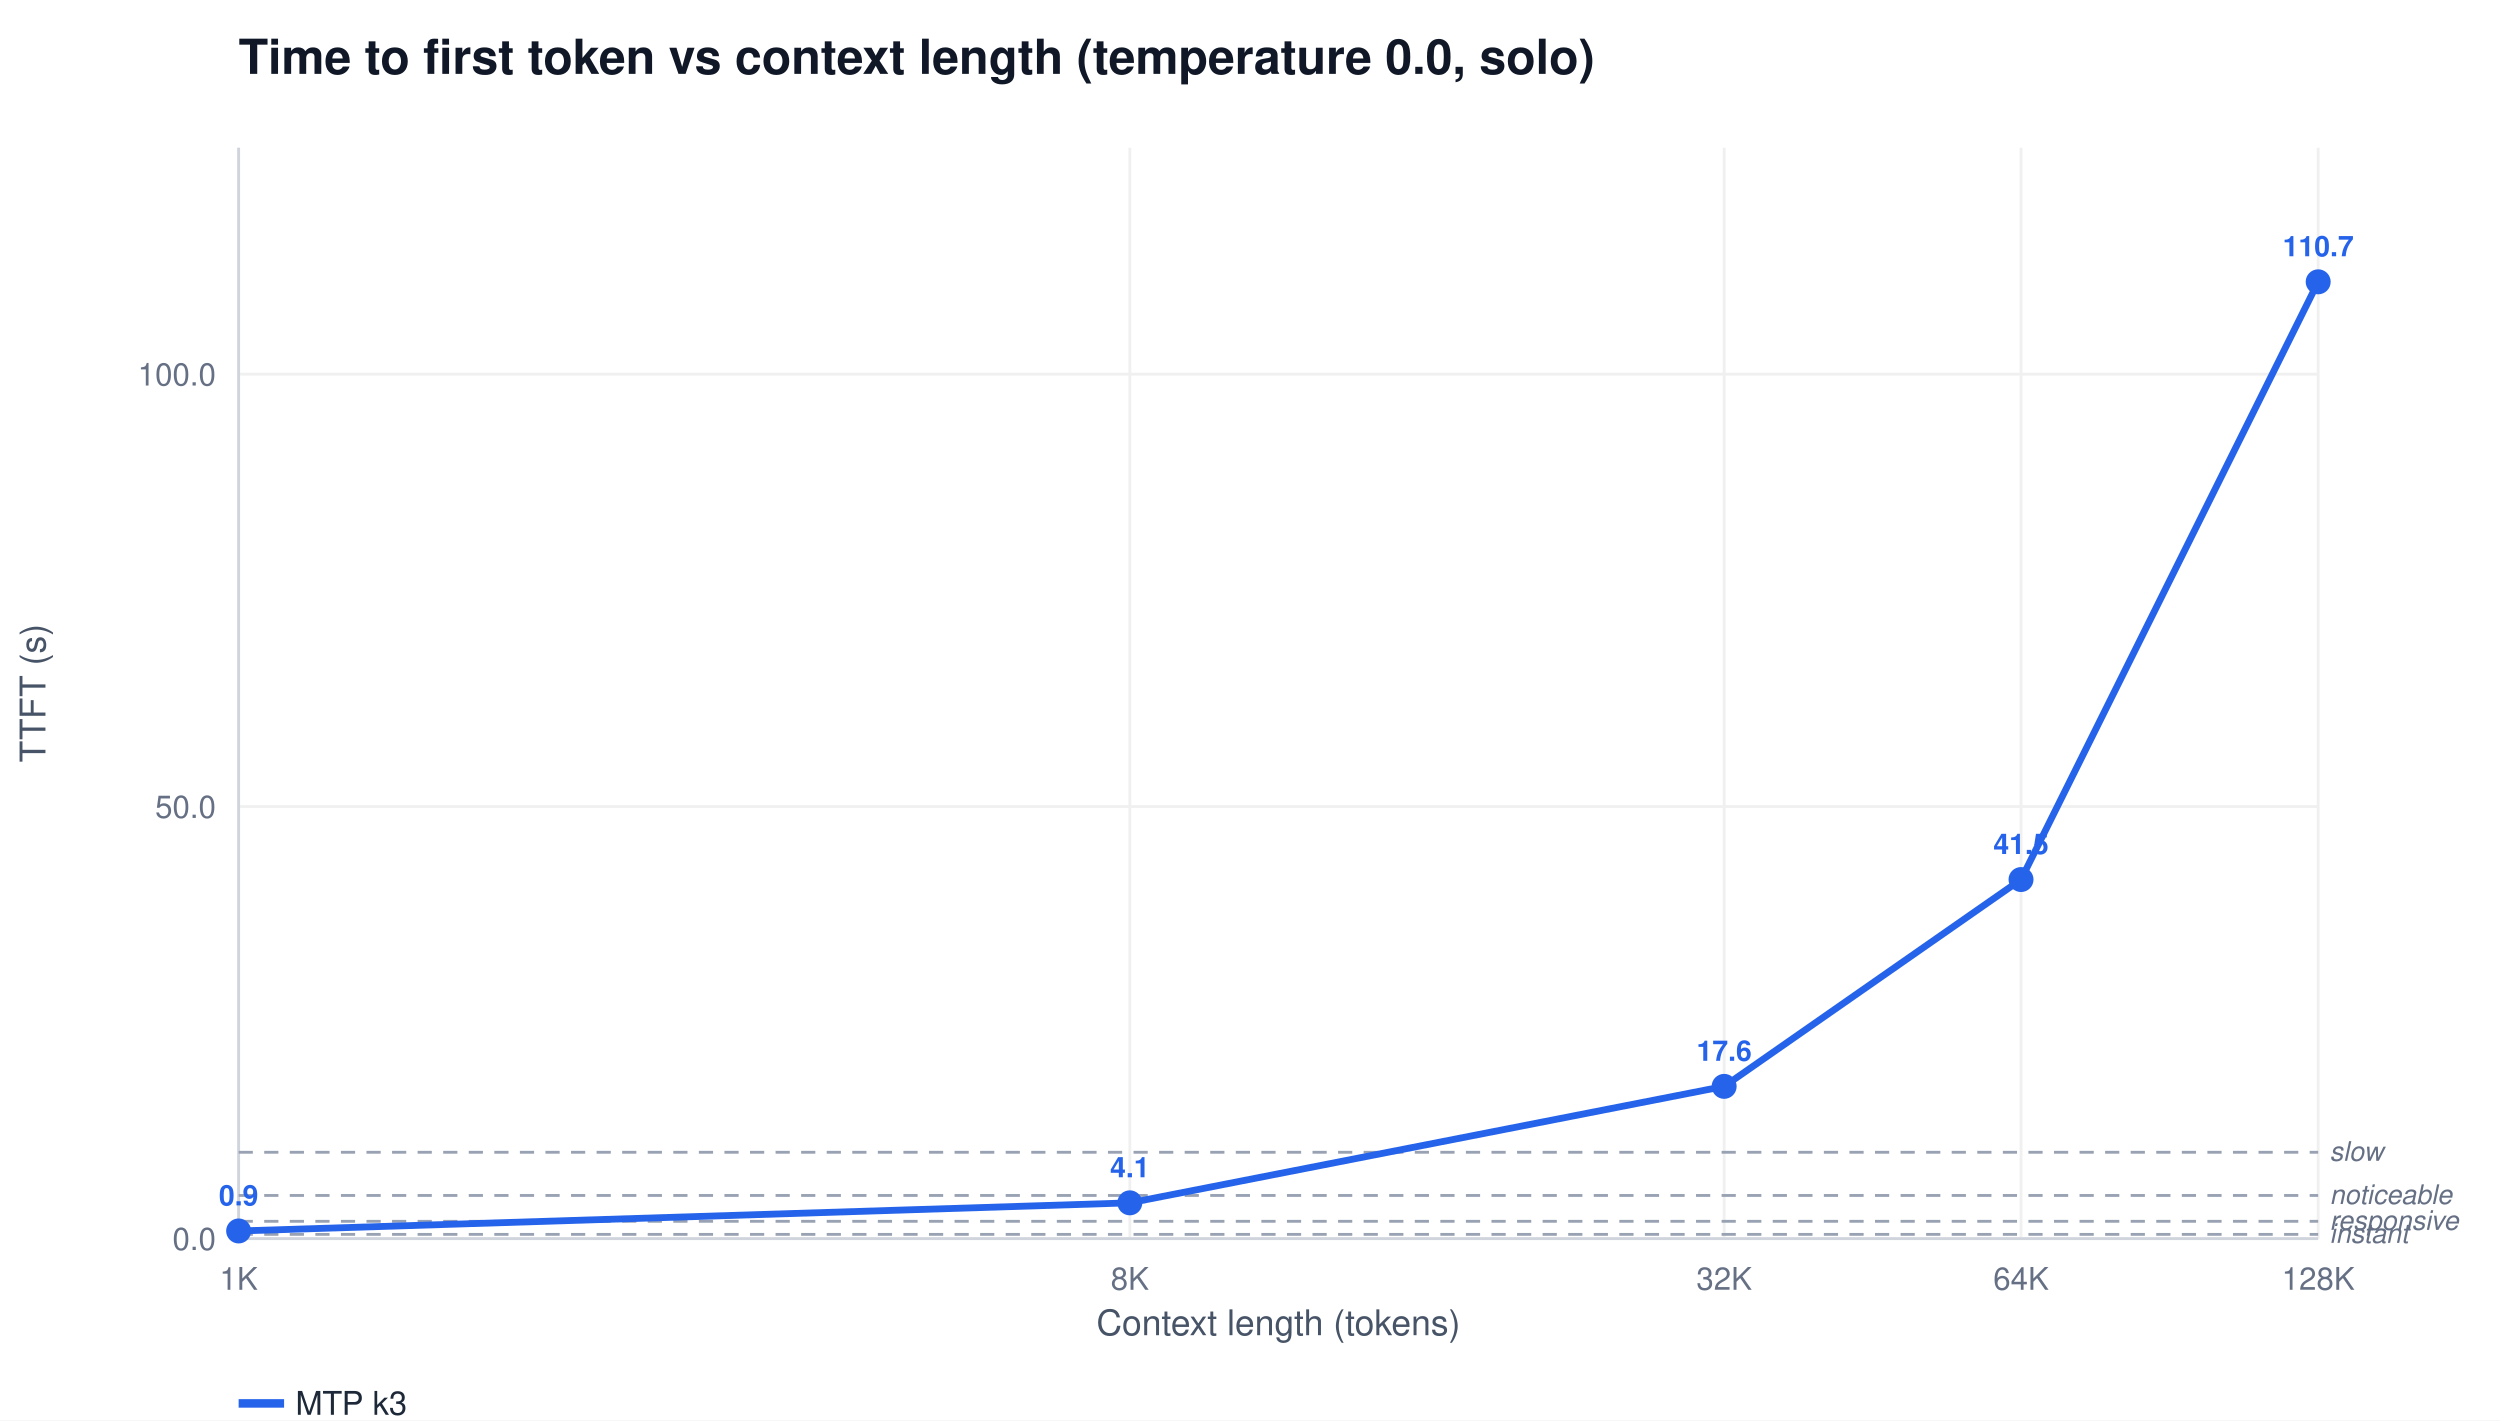
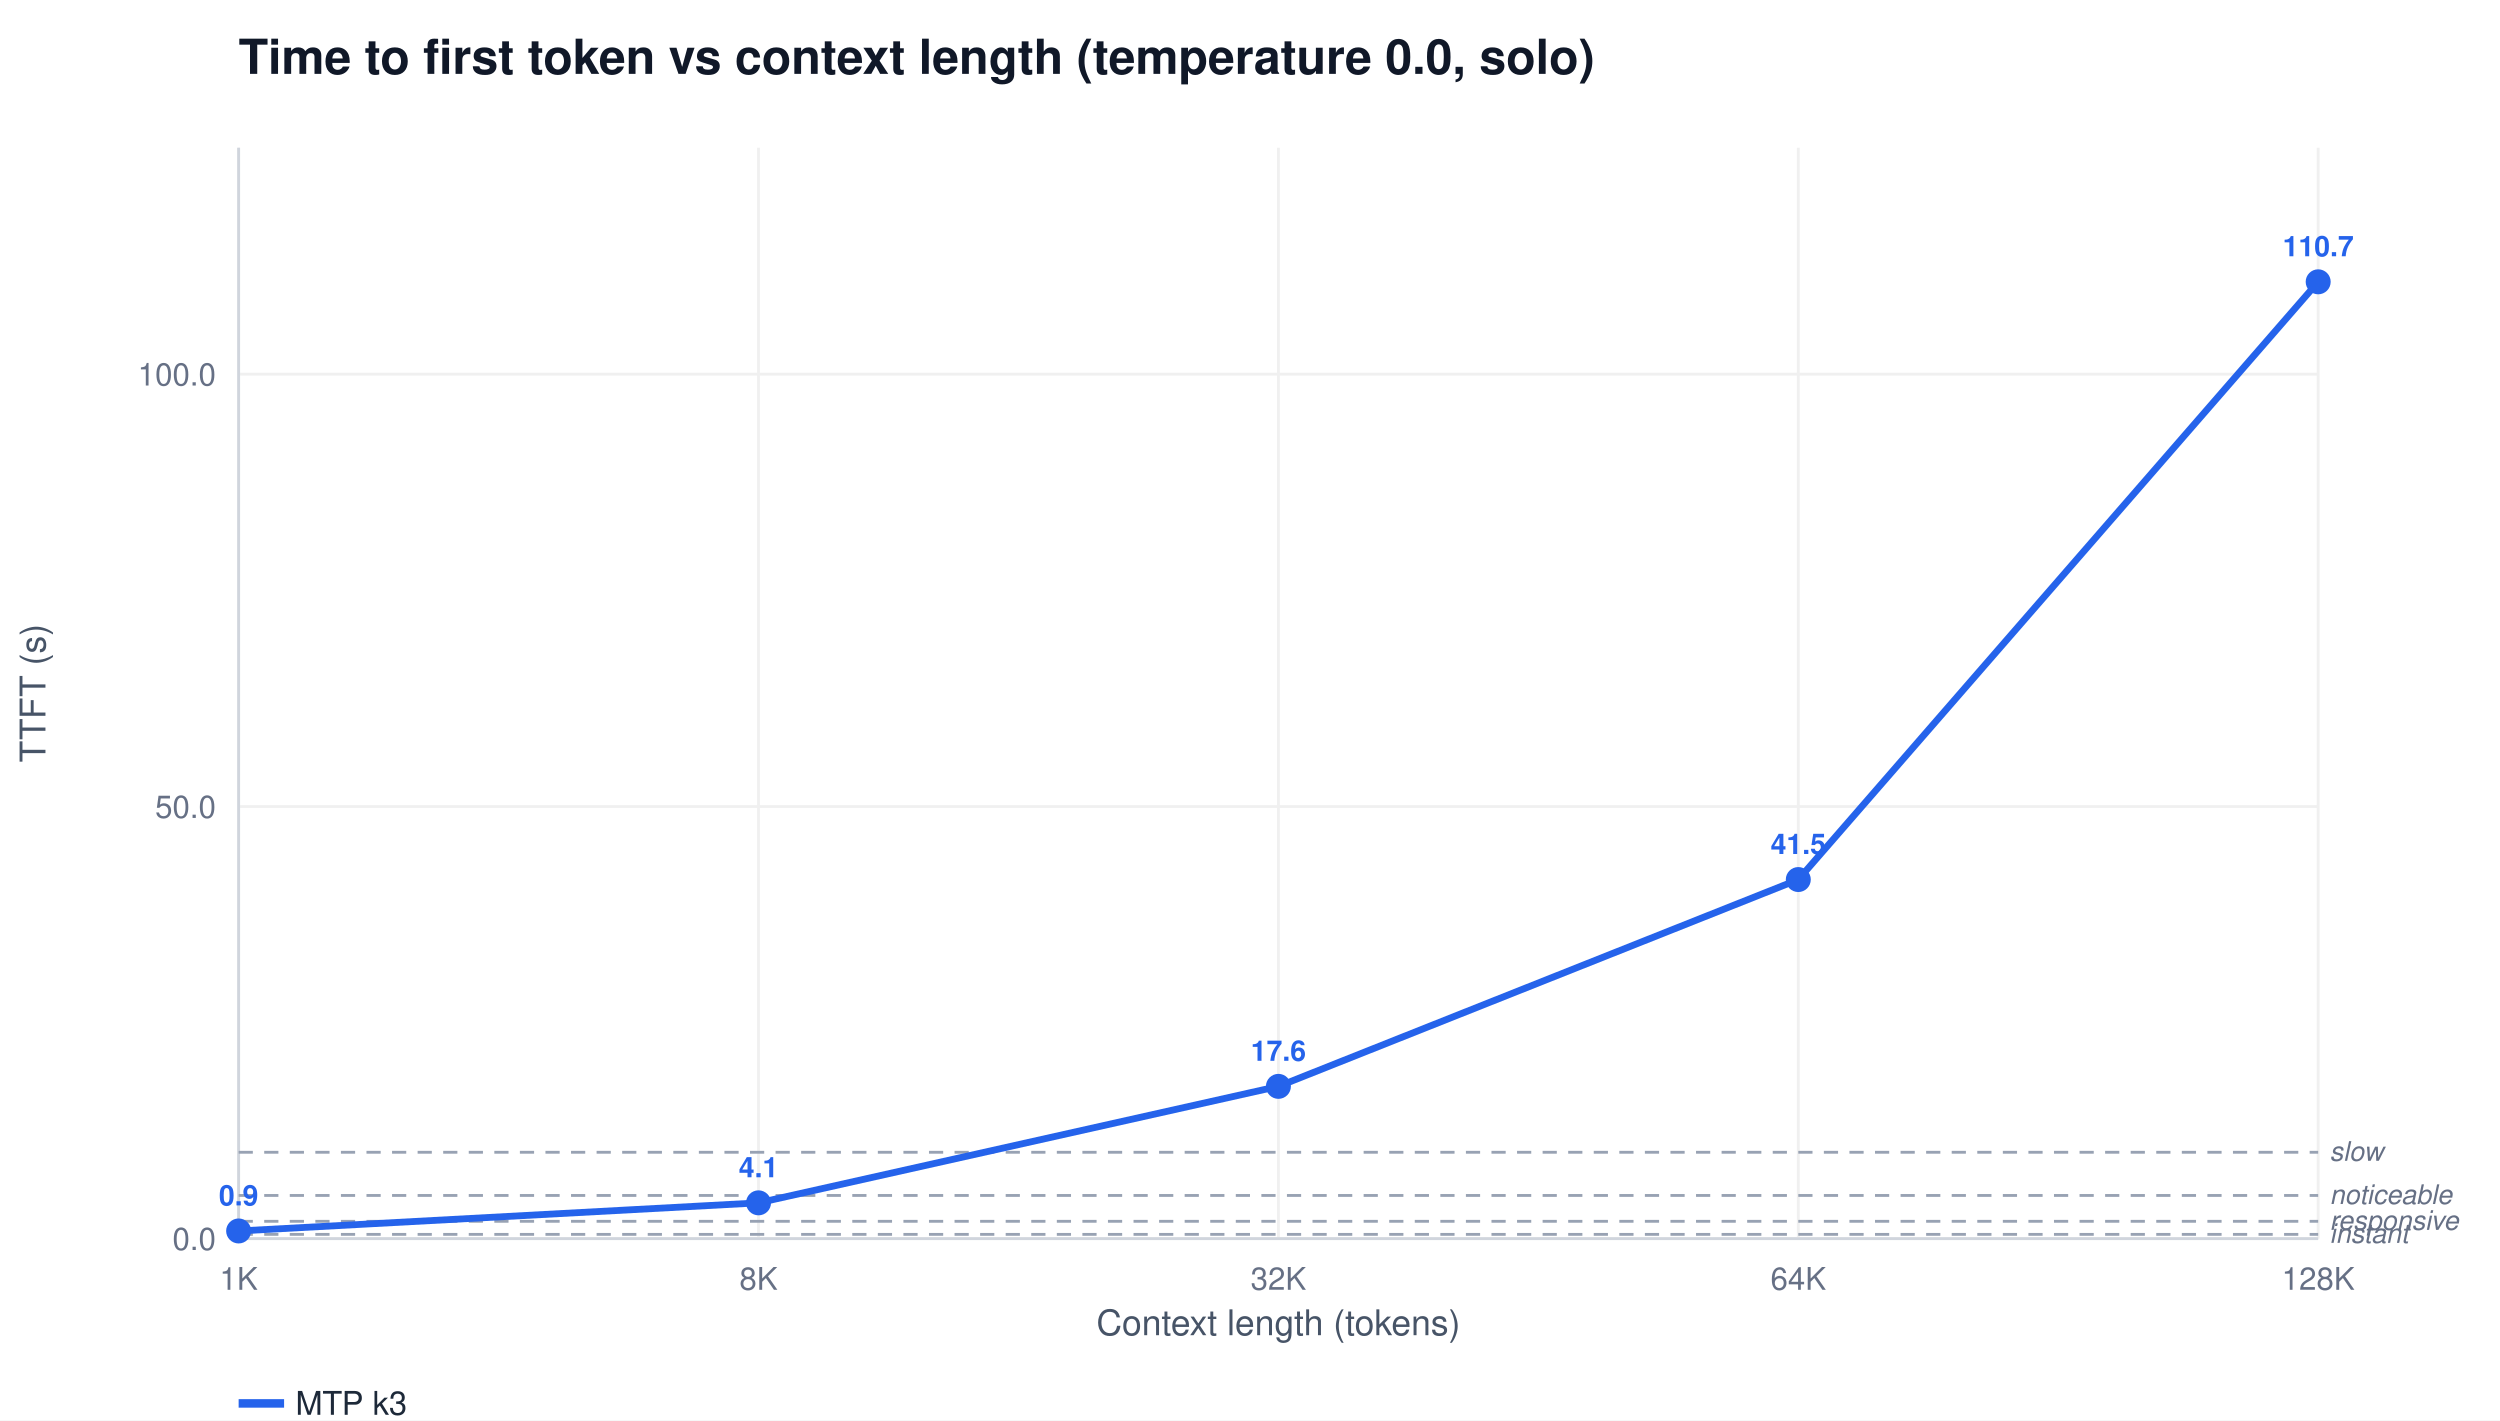
<svg xmlns="http://www.w3.org/2000/svg" width="880" height="500" viewBox="0 0 880 500" font-family="Segoe UI, Helvetica, Arial, sans-serif">
  <rect width="880" height="500" fill="#ffffff" />
  <text x="84" y="26" font-size="17" font-weight="600" fill="#101828">Time to first token vs context length (temperature 0.0, solo)</text>
  <line x1="84" y1="436.0" x2="816" y2="436.0" stroke="#f0f0f0" stroke-width="1" />
  <text x="76" y="440.0" font-size="11" fill="#667085" text-anchor="end">0.0</text>
  <line x1="84" y1="283.9" x2="816" y2="283.9" stroke="#f0f0f0" stroke-width="1" />
  <text x="76" y="287.9" font-size="11" fill="#667085" text-anchor="end">50.0</text>
  <line x1="84" y1="131.7" x2="816" y2="131.7" stroke="#f0f0f0" stroke-width="1" />
  <text x="76" y="135.7" font-size="11" fill="#667085" text-anchor="end">100.0</text>
  <line x1="84.0" y1="52" x2="84.0" y2="436" stroke="#f0f0f0" stroke-width="1" />
  <text x="84.0" y="454" font-size="11" fill="#667085" text-anchor="middle">1K</text>
-   <line x1="397.7" y1="52" x2="397.7" y2="436" stroke="#f0f0f0" stroke-width="1" />
-   <text x="397.7" y="454" font-size="11" fill="#667085" text-anchor="middle">8K</text>
-   <line x1="606.9" y1="52" x2="606.9" y2="436" stroke="#f0f0f0" stroke-width="1" />
-   <text x="606.9" y="454" font-size="11" fill="#667085" text-anchor="middle">32K</text>
-   <line x1="711.4" y1="52" x2="711.4" y2="436" stroke="#f0f0f0" stroke-width="1" />
-   <text x="711.4" y="454" font-size="11" fill="#667085" text-anchor="middle">64K</text>
+   <line x1="267.0" y1="52" x2="267.0" y2="436" stroke="#f0f0f0" stroke-width="1" />
+   <text x="267.0" y="454" font-size="11" fill="#667085" text-anchor="middle">8K</text>
+   <line x1="450.0" y1="52" x2="450.0" y2="436" stroke="#f0f0f0" stroke-width="1" />
+   <text x="450.0" y="454" font-size="11" fill="#667085" text-anchor="middle">32K</text>
+   <line x1="633.0" y1="52" x2="633.0" y2="436" stroke="#f0f0f0" stroke-width="1" />
+   <text x="633.0" y="454" font-size="11" fill="#667085" text-anchor="middle">64K</text>
  <line x1="816.0" y1="52" x2="816.0" y2="436" stroke="#f0f0f0" stroke-width="1" />
  <text x="816.0" y="454" font-size="11" fill="#667085" text-anchor="middle">128K</text>
  <line x1="84" y1="436" x2="816" y2="436" stroke="#d0d5dd" stroke-width="1" />
  <line x1="84" y1="52" x2="84" y2="436" stroke="#d0d5dd" stroke-width="1" />
  <line x1="84" y1="434.5" x2="816" y2="434.5" stroke="#98a2b3" stroke-width="1" stroke-dasharray="5 4" />
  <text x="820" y="437.5" font-size="9.5" fill="#667085" font-style="italic">instant</text>
  <line x1="84" y1="429.9" x2="816" y2="429.9" stroke="#98a2b3" stroke-width="1" stroke-dasharray="5 4" />
  <text x="820" y="432.9" font-size="9.5" fill="#667085" font-style="italic">responsive</text>
  <line x1="84" y1="420.8" x2="816" y2="420.8" stroke="#98a2b3" stroke-width="1" stroke-dasharray="5 4" />
  <text x="820" y="423.8" font-size="9.5" fill="#667085" font-style="italic">noticeable</text>
  <line x1="84" y1="405.6" x2="816" y2="405.6" stroke="#98a2b3" stroke-width="1" stroke-dasharray="5 4" />
  <text x="820" y="408.6" font-size="9.5" fill="#667085" font-style="italic">slow</text>
-   <polyline points="84.0,433.3 397.7,423.4 606.9,382.4 711.4,309.6 816.0,99.2" fill="none" stroke="#2563eb" stroke-width="2.4" />
+   <polyline points="84.0,433.3 267.0,423.4 450.0,382.4 633.0,309.6 816.0,99.2" fill="none" stroke="#2563eb" stroke-width="2.4" />
  <circle cx="84.0" cy="433.3" r="4.4" fill="#2563eb" />
-   <circle cx="397.7" cy="423.4" r="4.4" fill="#2563eb" />
-   <circle cx="606.9" cy="382.4" r="4.4" fill="#2563eb" />
-   <circle cx="711.4" cy="309.6" r="4.4" fill="#2563eb" />
+   <circle cx="267.0" cy="423.4" r="4.4" fill="#2563eb" />
+   <circle cx="450.0" cy="382.4" r="4.4" fill="#2563eb" />
+   <circle cx="633.0" cy="309.6" r="4.4" fill="#2563eb" />
  <circle cx="816.0" cy="99.2" r="4.4" fill="#2563eb" />
  <text x="84.0" y="424.3" font-size="10" fill="#2563eb" text-anchor="middle" font-weight="600">0.9</text>
-   <text x="397.7" y="414.4" font-size="10" fill="#2563eb" text-anchor="middle" font-weight="600">4.1</text>
-   <text x="606.9" y="373.4" font-size="10" fill="#2563eb" text-anchor="middle" font-weight="600">17.6</text>
-   <text x="711.4" y="300.6" font-size="10" fill="#2563eb" text-anchor="middle" font-weight="600">41.5</text>
+   <text x="267.0" y="414.4" font-size="10" fill="#2563eb" text-anchor="middle" font-weight="600">4.1</text>
+   <text x="450.0" y="373.4" font-size="10" fill="#2563eb" text-anchor="middle" font-weight="600">17.6</text>
+   <text x="633.0" y="300.6" font-size="10" fill="#2563eb" text-anchor="middle" font-weight="600">41.5</text>
  <text x="816.0" y="90.2" font-size="10" fill="#2563eb" text-anchor="middle" font-weight="600">110.7</text>
  <line x1="84" y1="494" x2="100" y2="494" stroke="#2563eb" stroke-width="3" />
  <text x="104" y="498" font-size="11.5" fill="#1d2939">MTP k3</text>
  <text x="450" y="470" font-size="12.5" fill="#475467" text-anchor="middle">Context length (tokens)</text>
  <text x="16" y="244" font-size="12.5" fill="#475467" text-anchor="middle" transform="rotate(-90 16 244)">TTFT (s)</text>
</svg>
